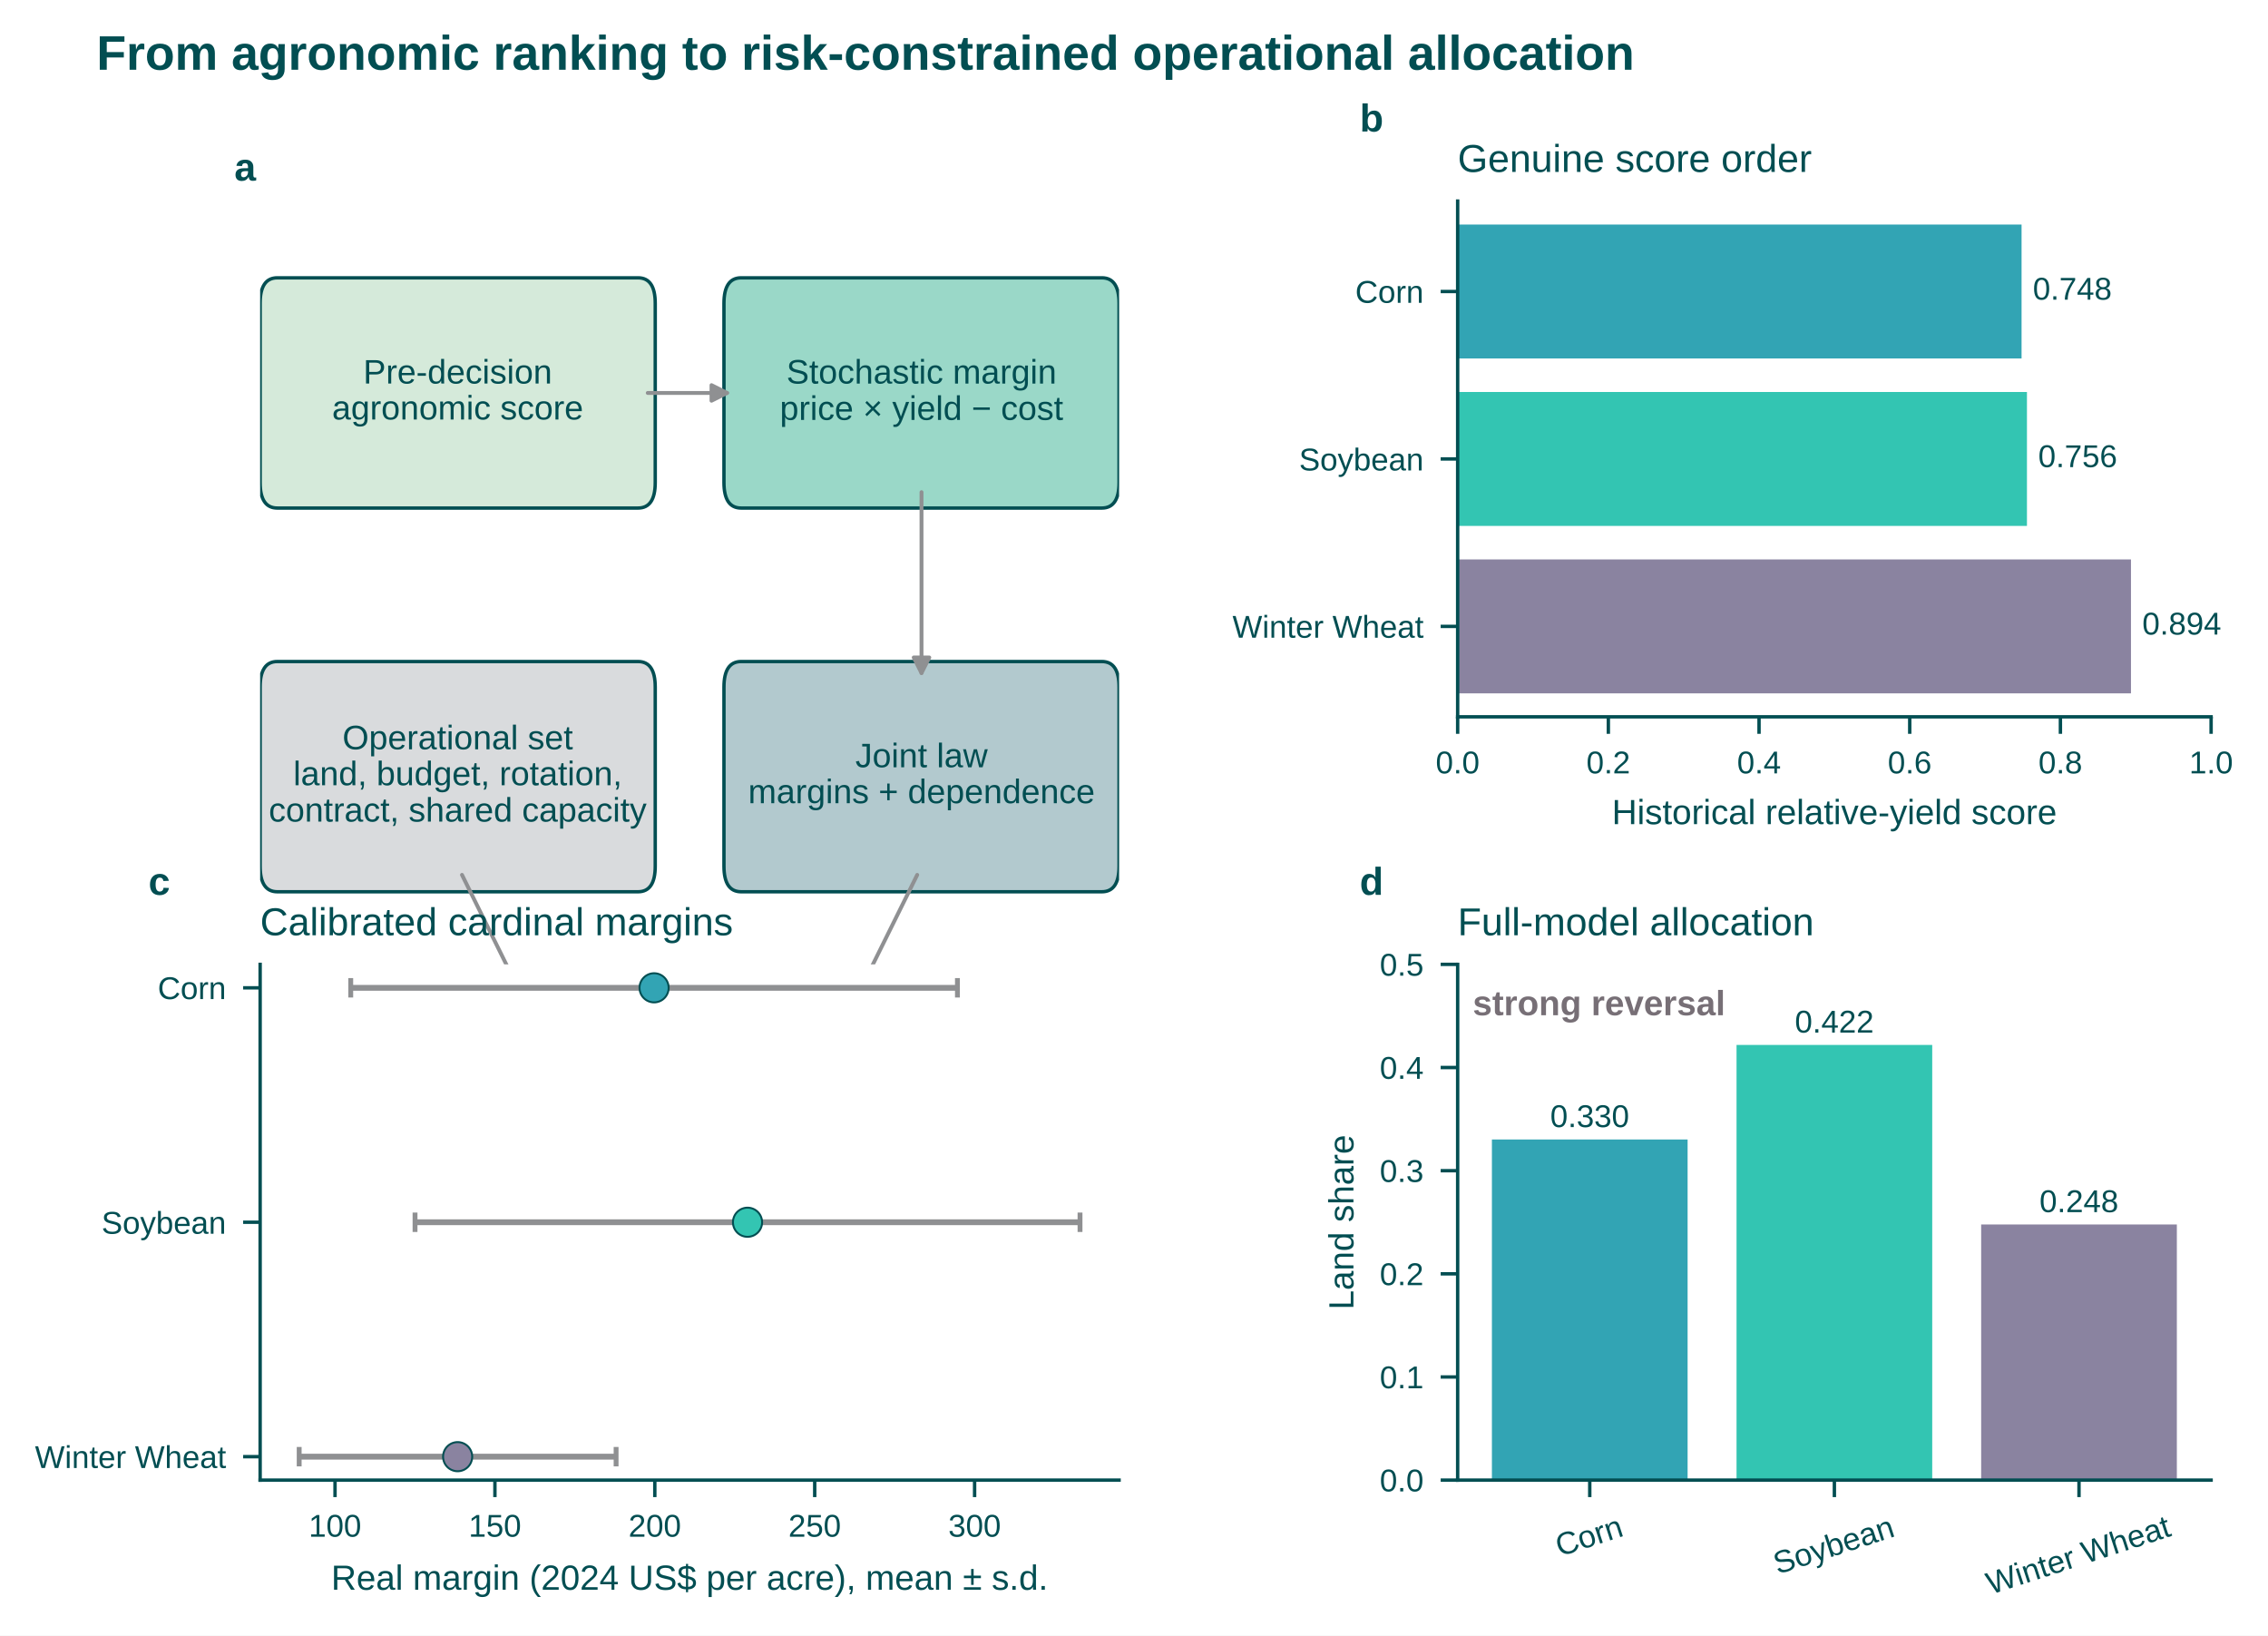
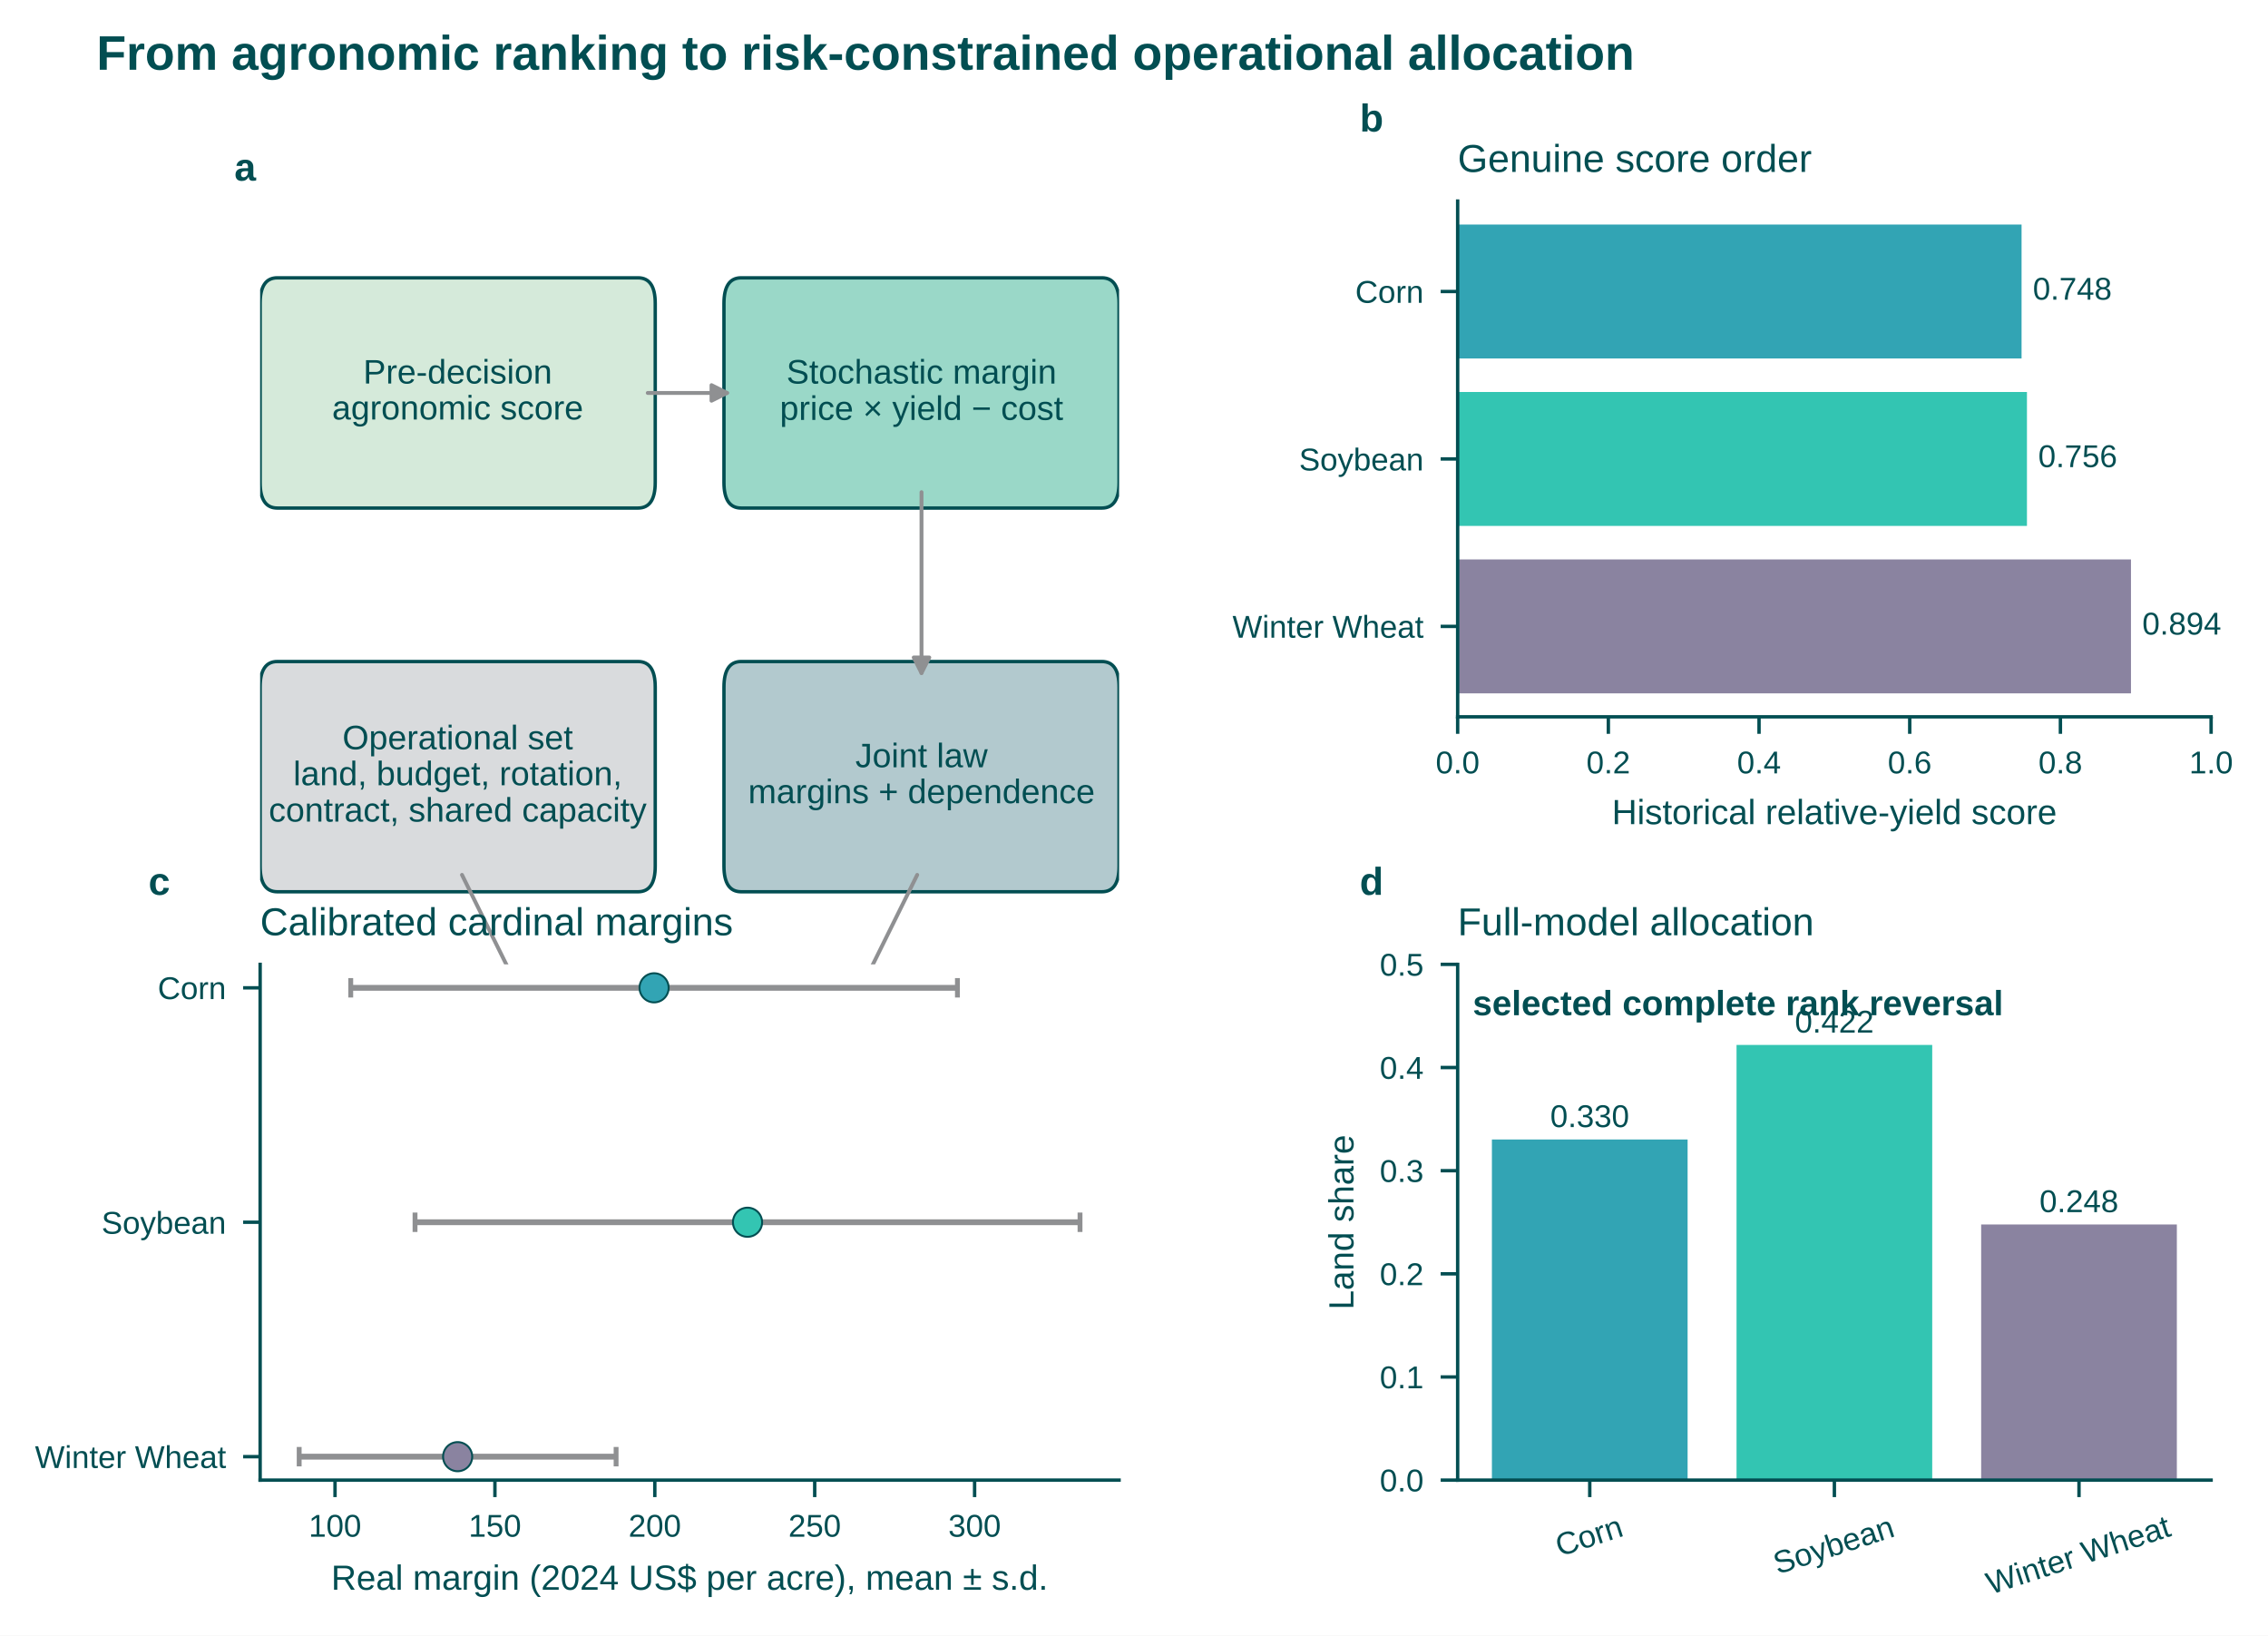
<svg xmlns="http://www.w3.org/2000/svg" xmlns:xlink="http://www.w3.org/1999/xlink" width="467.047pt" height="336.759pt" viewBox="0 0 467.047 336.759" version="1.1">
  <defs>
    <style type="text/css">*{stroke-linejoin: round; stroke-linecap: butt}</style>
  </defs>
  <g id="figure_1">
    <g id="patch_1">
      <path d="M 0 336.759 L 467.047 336.759 L 467.047 0 L 0 0 z " style="fill: #ffffff" />
    </g>
    <g id="axes_1">
      <g id="patch_2">
        <path d="M 57.107 104.602 L 131.396 104.602 Q 134.933 104.602 134.933 99.335 L 134.933 62.467 Q 134.933 57.2 131.396 57.2 L 57.107 57.2 Q 53.57 57.2 53.57 62.467 L 53.57 99.335 Q 53.57 104.602 57.107 104.602 z " clip-path="url(#p654402a224)" style="fill: #d5eada; stroke: #024e52; stroke-width: 0.7; stroke-linejoin: miter" />
      </g>
      <g id="patch_3">
        <path d="M 152.621 104.602 L 226.91 104.602 Q 230.447 104.602 230.447 99.335 L 230.447 62.467 Q 230.447 57.2 226.91 57.2 L 152.621 57.2 Q 149.083 57.2 149.083 62.467 L 149.083 99.335 Q 149.083 104.602 152.621 104.602 z " clip-path="url(#p654402a224)" style="fill: #9ad8c8; stroke: #024e52; stroke-width: 0.7; stroke-linejoin: miter" />
      </g>
      <g id="patch_4">
        <path d="M 152.621 183.604 L 226.91 183.604 Q 230.447 183.604 230.447 178.337 L 230.447 141.469 Q 230.447 136.202 226.91 136.202 L 152.621 136.202 Q 149.083 136.202 149.083 141.469 L 149.083 178.337 Q 149.083 183.604 152.621 183.604 z " clip-path="url(#p654402a224)" style="fill: #b2c9ce; stroke: #024e52; stroke-width: 0.7; stroke-linejoin: miter" />
      </g>
      <g id="patch_5">
        <path d="M 57.107 183.604 L 131.396 183.604 Q 134.933 183.604 134.933 178.337 L 134.933 141.469 Q 134.933 136.202 131.396 136.202 L 57.107 136.202 Q 53.57 136.202 53.57 141.469 L 53.57 178.337 Q 53.57 183.604 57.107 183.604 z " clip-path="url(#p654402a224)" style="fill: #d9dbdd; stroke: #024e52; stroke-width: 0.7; stroke-linejoin: miter" />
      </g>
      <g id="patch_6">
        <path d="M 88.945 275.773 L 191.534 275.773 Q 195.072 275.773 195.072 270.506 L 195.072 228.371 Q 195.072 223.105 191.534 223.105 L 88.945 223.105 Q 85.408 223.105 85.408 228.371 L 85.408 270.506 Q 85.408 275.773 88.945 275.773 z " clip-path="url(#p654402a224)" style="fill: #f3f3f3; stroke: #024e52; stroke-width: 0.7; stroke-linejoin: miter" />
      </g>
      <g id="patch_7">
        <path d="M 133.393 80.901 Q 142.005 80.901 149.722 80.901 " clip-path="url(#p654402a224)" style="fill: none; stroke: #8f9092; stroke-width: 0.8; stroke-linecap: round" />
        <path d="M 146.522 79.301 L 149.722 80.901 L 146.522 82.501 z " clip-path="url(#p654402a224)" style="fill: #8f9092; stroke: #8f9092; stroke-width: 0.8; stroke-linecap: round" />
      </g>
      <g id="patch_8">
        <path d="M 189.765 101.333 Q 189.765 120.399 189.765 138.571 " clip-path="url(#p654402a224)" style="fill: none; stroke: #8f9092; stroke-width: 0.8; stroke-linecap: round" />
        <path d="M 191.365 135.371 L 189.765 138.571 L 188.165 135.371 z " clip-path="url(#p654402a224)" style="fill: #8f9092; stroke: #8f9092; stroke-width: 0.8; stroke-linecap: round" />
      </g>
      <g id="patch_9">
        <path d="M 95.139 180.129 Q 106.633 203.354 117.73 225.777 " clip-path="url(#p654402a224)" style="fill: none; stroke: #8f9092; stroke-width: 0.8; stroke-linecap: round" />
        <path d="M 117.745 222.199 L 117.73 225.777 L 114.877 223.618 z " clip-path="url(#p654402a224)" style="fill: #8f9092; stroke: #8f9092; stroke-width: 0.8; stroke-linecap: round" />
      </g>
      <g id="patch_10">
        <path d="M 188.878 180.129 Q 177.384 203.354 166.287 225.777 " clip-path="url(#p654402a224)" style="fill: none; stroke: #8f9092; stroke-width: 0.8; stroke-linecap: round" />
        <path d="M 169.14 223.618 L 166.287 225.777 L 166.272 222.199 z " clip-path="url(#p654402a224)" style="fill: #8f9092; stroke: #8f9092; stroke-width: 0.8; stroke-linecap: round" />
      </g>
      <g id="text_1">
        <text style="fill: #024e52; font: 700 8px 'Arial', 'DejaVu Sans', 'Liberation Sans', sans-serif; text-anchor: start" x="48.263" y="37.188" transform="rotate(-0 48.26337 37.18785)">a</text>
      </g>
      <g id="text_2">
        <text style="fill: #024e52; font: 7px 'Arial', 'DejaVu Sans', 'Liberation Sans', sans-serif" transform="translate(74.79915 78.96769)">Pre-decision</text>
        <text style="fill: #024e52; font: 7px 'Arial', 'DejaVu Sans', 'Liberation Sans', sans-serif" transform="translate(68.38103 86.3715)">agronomic score</text>
      </g>
      <g id="text_3">
        <text style="fill: #024e52; font: 7px 'Arial', 'DejaVu Sans', 'Liberation Sans', sans-serif" transform="translate(161.9496 78.96933)">Stochastic margin</text>
        <text style="fill: #024e52; font: 7px 'Arial', 'DejaVu Sans', 'Liberation Sans', sans-serif" transform="translate(160.5851 86.45517)">price × yield − cost</text>
      </g>
      <g id="text_4">
        <text style="fill: #024e52; font: 7px 'Arial', 'DejaVu Sans', 'Liberation Sans', sans-serif" transform="translate(176.1487 157.9697)">Joint law</text>
        <text style="fill: #024e52; font: 7px 'Arial', 'DejaVu Sans', 'Liberation Sans', sans-serif" transform="translate(154.062 165.3735)">margins + dependence</text>
      </g>
      <g id="text_5">
        <text style="fill: #024e52; font: 7px 'Arial', 'DejaVu Sans', 'Liberation Sans', sans-serif" transform="translate(70.51712 154.2716)">Operational set</text>
        <text style="fill: #024e52; font: 7px 'Arial', 'DejaVu Sans', 'Liberation Sans', sans-serif" transform="translate(60.3961 161.6754)">land, budget, rotation,</text>
        <text style="fill: #024e52; font: 7px 'Arial', 'DejaVu Sans', 'Liberation Sans', sans-serif" transform="translate(55.34571 169.1613)">contract, shared capacity</text>
      </g>
      <g id="text_6">
        <text style="fill: #024e52; font: 7px 'Arial', 'DejaVu Sans', 'Liberation Sans', sans-serif" transform="translate(102.3095 247.4968)">Expected-profit optimum</text>
        <text style="fill: #024e52; font: 7px 'Arial', 'DejaVu Sans', 'Liberation Sans', sans-serif" transform="translate(100.0361 255.0029)">under a loss-CVaR ceiling</text>
      </g>
    </g>
    <g id="axes_2">
      <g id="patch_11">
        <path d="M 300.174 147.585 L 455.33 147.585 L 455.33 41.4 L 300.174 41.4 z " style="fill: #ffffff" />
      </g>
      <g id="patch_12">
        <path d="M 300.174 46.227 L 416.299 46.227 L 416.299 73.807 L 300.174 73.807 z " clip-path="url(#p7b9327e86a)" style="fill: #32a4b4" />
      </g>
      <g id="patch_13">
        <path d="M 300.174 80.702 L 417.408 80.702 L 417.408 108.283 L 300.174 108.283 z " clip-path="url(#p7b9327e86a)" style="fill: #33c5b2" />
      </g>
      <g id="patch_14">
        <path d="M 300.174 115.178 L 438.83 115.178 L 438.83 142.759 L 300.174 142.759 z " clip-path="url(#p7b9327e86a)" style="fill: #8a83a0" />
      </g>
      <g id="matplotlib.axis_1">
        <g id="xtick_1">
          <g id="line2d_1">
            <defs>
              <path id="m74f8977570" d="M 0 0 L 0 3.5 " style="stroke: #024e52; stroke-width: 0.7" />
            </defs>
            <g>
              <use xlink:href="#m74f8977570" x="300.174" y="147.585" style="fill: #024e52; stroke: #024e52; stroke-width: 0.7" />
            </g>
          </g>
          <g id="text_7">
            <text style="fill: #024e52; font: 6.5px 'Arial', 'DejaVu Sans', 'Liberation Sans', sans-serif; text-anchor: middle" x="300.174" y="159.238" transform="rotate(-0 300.1741 159.2381)">0.0</text>
          </g>
        </g>
        <g id="xtick_2">
          <g id="line2d_2">
            <g>
              <use xlink:href="#m74f8977570" x="331.205" y="147.585" style="fill: #024e52; stroke: #024e52; stroke-width: 0.7" />
            </g>
          </g>
          <g id="text_8">
            <text style="fill: #024e52; font: 6.5px 'Arial', 'DejaVu Sans', 'Liberation Sans', sans-serif; text-anchor: middle" x="331.205" y="159.238" transform="rotate(-0 331.2052 159.2381)">0.2</text>
          </g>
        </g>
        <g id="xtick_3">
          <g id="line2d_3">
            <g>
              <use xlink:href="#m74f8977570" x="362.236" y="147.585" style="fill: #024e52; stroke: #024e52; stroke-width: 0.7" />
            </g>
          </g>
          <g id="text_9">
            <text style="fill: #024e52; font: 6.5px 'Arial', 'DejaVu Sans', 'Liberation Sans', sans-serif; text-anchor: middle" x="362.236" y="159.238" transform="rotate(-0 362.2363 159.2381)">0.4</text>
          </g>
        </g>
        <g id="xtick_4">
          <g id="line2d_4">
            <g>
              <use xlink:href="#m74f8977570" x="393.267" y="147.585" style="fill: #024e52; stroke: #024e52; stroke-width: 0.7" />
            </g>
          </g>
          <g id="text_10">
            <text style="fill: #024e52; font: 6.5px 'Arial', 'DejaVu Sans', 'Liberation Sans', sans-serif; text-anchor: middle" x="393.267" y="159.238" transform="rotate(-0 393.2674 159.2381)">0.6</text>
          </g>
        </g>
        <g id="xtick_5">
          <g id="line2d_5">
            <g>
              <use xlink:href="#m74f8977570" x="424.299" y="147.585" style="fill: #024e52; stroke: #024e52; stroke-width: 0.7" />
            </g>
          </g>
          <g id="text_11">
            <text style="fill: #024e52; font: 6.5px 'Arial', 'DejaVu Sans', 'Liberation Sans', sans-serif; text-anchor: middle" x="424.299" y="159.238" transform="rotate(-0 424.2986 159.2381)">0.8</text>
          </g>
        </g>
        <g id="xtick_6">
          <g id="line2d_6">
            <g>
              <use xlink:href="#m74f8977570" x="455.33" y="147.585" style="fill: #024e52; stroke: #024e52; stroke-width: 0.7" />
            </g>
          </g>
          <g id="text_12">
            <text style="fill: #024e52; font: 6.5px 'Arial', 'DejaVu Sans', 'Liberation Sans', sans-serif; text-anchor: middle" x="455.33" y="159.238" transform="rotate(-0 455.3297 159.2381)">1.0</text>
          </g>
        </g>
        <g id="text_13">
          <text style="fill: #024e52; font: 7.2px 'Arial', 'DejaVu Sans', 'Liberation Sans', sans-serif; text-anchor: middle" x="377.752" y="169.684" transform="rotate(-0 377.7519 169.6836)">Historical relative-yield score</text>
        </g>
      </g>
      <g id="matplotlib.axis_2">
        <g id="ytick_1">
          <g id="line2d_7">
            <defs>
              <path id="me142ab2c95" d="M 0 0 L -3.5 0 " style="stroke: #024e52; stroke-width: 0.7" />
            </defs>
            <g>
              <use xlink:href="#me142ab2c95" x="300.174" y="60.017" style="fill: #024e52; stroke: #024e52; stroke-width: 0.7" />
            </g>
          </g>
          <g id="text_14">
            <text style="fill: #024e52; font: 6.5px 'Arial', 'DejaVu Sans', 'Liberation Sans', sans-serif; text-anchor: end" x="293.174" y="62.343" transform="rotate(-0 293.1741 62.34322)">Corn</text>
          </g>
        </g>
        <g id="ytick_2">
          <g id="line2d_8">
            <g>
              <use xlink:href="#me142ab2c95" x="300.174" y="94.493" style="fill: #024e52; stroke: #024e52; stroke-width: 0.7" />
            </g>
          </g>
          <g id="text_15">
            <text style="fill: #024e52; font: 6.5px 'Arial', 'DejaVu Sans', 'Liberation Sans', sans-serif; text-anchor: end" x="293.174" y="96.859" transform="rotate(-0 293.1741 96.85864)">Soybean</text>
          </g>
        </g>
        <g id="ytick_3">
          <g id="line2d_9">
            <g>
              <use xlink:href="#me142ab2c95" x="300.174" y="128.969" style="fill: #024e52; stroke: #024e52; stroke-width: 0.7" />
            </g>
          </g>
          <g id="text_16">
            <text style="fill: #024e52; font: 6.5px 'Arial', 'DejaVu Sans', 'Liberation Sans', sans-serif; text-anchor: end" x="293.174" y="131.295" transform="rotate(-0 293.1741 131.2948)">Winter Wheat</text>
          </g>
        </g>
      </g>
      <g id="patch_15">
        <path d="M 300.174 147.585 L 300.174 41.4 " style="fill: none; stroke: #024e52; stroke-width: 0.7; stroke-linejoin: miter; stroke-linecap: square" />
      </g>
      <g id="patch_16">
        <path d="M 300.174 147.585 L 455.33 147.585 " style="fill: none; stroke: #024e52; stroke-width: 0.7; stroke-linejoin: miter; stroke-linecap: square" />
      </g>
      <g id="text_17">
        <text style="fill: #024e52; font: 700 8px 'Arial', 'DejaVu Sans', 'Liberation Sans', sans-serif; text-anchor: start" x="280.004" y="27.079" transform="rotate(-0 280.0038 27.07899)">b</text>
      </g>
      <g id="text_18">
        <text style="fill: #024e52; font: 6.5px 'Arial', 'DejaVu Sans', 'Liberation Sans', sans-serif; text-anchor: start" x="418.627" y="61.697" transform="rotate(-0 418.6267 61.69729)">0.748</text>
      </g>
      <g id="text_19">
        <text style="fill: #024e52; font: 6.5px 'Arial', 'DejaVu Sans', 'Liberation Sans', sans-serif; text-anchor: start" x="419.736" y="96.173" transform="rotate(-0 419.7356 96.17309)">0.756</text>
      </g>
      <g id="text_20">
        <text style="fill: #024e52; font: 6.5px 'Arial', 'DejaVu Sans', 'Liberation Sans', sans-serif; text-anchor: start" x="441.157" y="130.649" transform="rotate(-0 441.1574 130.6489)">0.894</text>
      </g>
      <g id="text_21">
        <text style="fill: #024e52; font: 8px 'Arial', 'DejaVu Sans', 'Liberation Sans', sans-serif; text-anchor: start" x="300.174" y="35.4" transform="rotate(-0 300.1741 35.4)">Genuine score order</text>
      </g>
    </g>
    <g id="axes_3">
      <g id="patch_17">
        <path d="M 53.57 304.74 L 230.447 304.74 L 230.447 198.555 L 53.57 198.555 z " style="fill: #ffffff" />
      </g>
      <g id="matplotlib.axis_3">
        <g id="xtick_7">
          <g id="line2d_10">
            <g>
              <use xlink:href="#m74f8977570" x="68.991" y="304.74" style="fill: #024e52; stroke: #024e52; stroke-width: 0.7" />
            </g>
          </g>
          <g id="text_22">
            <text style="fill: #024e52; font: 6.5px 'Arial', 'DejaVu Sans', 'Liberation Sans', sans-serif; text-anchor: middle" x="68.991" y="316.393" transform="rotate(-0 68.99092 316.3926)">100</text>
          </g>
        </g>
        <g id="xtick_8">
          <g id="line2d_11">
            <g>
              <use xlink:href="#m74f8977570" x="101.918" y="304.74" style="fill: #024e52; stroke: #024e52; stroke-width: 0.7" />
            </g>
          </g>
          <g id="text_23">
            <text style="fill: #024e52; font: 6.5px 'Arial', 'DejaVu Sans', 'Liberation Sans', sans-serif; text-anchor: middle" x="101.918" y="316.393" transform="rotate(-0 101.918 316.3926)">150</text>
          </g>
        </g>
        <g id="xtick_9">
          <g id="line2d_12">
            <g>
              <use xlink:href="#m74f8977570" x="134.845" y="304.74" style="fill: #024e52; stroke: #024e52; stroke-width: 0.7" />
            </g>
          </g>
          <g id="text_24">
            <text style="fill: #024e52; font: 6.5px 'Arial', 'DejaVu Sans', 'Liberation Sans', sans-serif; text-anchor: middle" x="134.845" y="316.393" transform="rotate(-0 134.8451 316.3926)">200</text>
          </g>
        </g>
        <g id="xtick_10">
          <g id="line2d_13">
            <g>
              <use xlink:href="#m74f8977570" x="167.772" y="304.74" style="fill: #024e52; stroke: #024e52; stroke-width: 0.7" />
            </g>
          </g>
          <g id="text_25">
            <text style="fill: #024e52; font: 6.5px 'Arial', 'DejaVu Sans', 'Liberation Sans', sans-serif; text-anchor: middle" x="167.772" y="316.393" transform="rotate(-0 167.7722 316.3926)">250</text>
          </g>
        </g>
        <g id="xtick_11">
          <g id="line2d_14">
            <g>
              <use xlink:href="#m74f8977570" x="200.699" y="304.74" style="fill: #024e52; stroke: #024e52; stroke-width: 0.7" />
            </g>
          </g>
          <g id="text_26">
            <text style="fill: #024e52; font: 6.5px 'Arial', 'DejaVu Sans', 'Liberation Sans', sans-serif; text-anchor: middle" x="200.699" y="316.393" transform="rotate(-0 200.6993 316.3926)">300</text>
          </g>
        </g>
        <g id="text_27">
          <text style="fill: #024e52; font: 7.2px 'Arial', 'DejaVu Sans', 'Liberation Sans', sans-serif; text-anchor: middle" x="142.008" y="327.313" transform="rotate(-0 142.0084 327.3128)">Real margin (2024 US$ per acre), mean ± s.d.</text>
        </g>
      </g>
      <g id="matplotlib.axis_4">
        <g id="ytick_4">
          <g id="line2d_15">
            <g>
              <use xlink:href="#me142ab2c95" x="53.57" y="203.381" style="fill: #024e52; stroke: #024e52; stroke-width: 0.7" />
            </g>
          </g>
          <g id="text_28">
            <text style="fill: #024e52; font: 6.5px 'Arial', 'DejaVu Sans', 'Liberation Sans', sans-serif; text-anchor: end" x="46.57" y="205.707" transform="rotate(-0 46.56969 205.7074)">Corn</text>
          </g>
        </g>
        <g id="ytick_5">
          <g id="line2d_16">
            <g>
              <use xlink:href="#me142ab2c95" x="53.57" y="251.647" style="fill: #024e52; stroke: #024e52; stroke-width: 0.7" />
            </g>
          </g>
          <g id="text_29">
            <text style="fill: #024e52; font: 6.5px 'Arial', 'DejaVu Sans', 'Liberation Sans', sans-serif; text-anchor: end" x="46.57" y="254.013" transform="rotate(-0 46.56969 254.0132)">Soybean</text>
          </g>
        </g>
        <g id="ytick_6">
          <g id="line2d_17">
            <g>
              <use xlink:href="#me142ab2c95" x="53.57" y="299.913" style="fill: #024e52; stroke: #024e52; stroke-width: 0.7" />
            </g>
          </g>
          <g id="text_30">
            <text style="fill: #024e52; font: 6.5px 'Arial', 'DejaVu Sans', 'Liberation Sans', sans-serif; text-anchor: end" x="46.57" y="302.24" transform="rotate(-0 46.56969 302.2397)">Winter Wheat</text>
          </g>
        </g>
      </g>
      <g id="LineCollection_1">
        <path d="M 72.227 203.381 L 197.164 203.381 " clip-path="url(#p4cb6165590)" style="fill: none; stroke: #8f9092; stroke-width: 1.2" />
        <path d="M 85.467 251.647 L 222.407 251.647 " clip-path="url(#p4cb6165590)" style="fill: none; stroke: #8f9092; stroke-width: 1.2" />
        <path d="M 61.61 299.913 L 126.872 299.913 " clip-path="url(#p4cb6165590)" style="fill: none; stroke: #8f9092; stroke-width: 1.2" />
      </g>
      <g id="line2d_18">
        <defs>
          <path id="m14e9b56ca5" d="M 0 2 L 0 -2 " style="stroke: #8f9092" />
        </defs>
        <g clip-path="url(#p4cb6165590)">
          <use xlink:href="#m14e9b56ca5" x="72.227" y="203.381" style="fill: #8f9092; stroke: #8f9092" />
          <use xlink:href="#m14e9b56ca5" x="85.467" y="251.647" style="fill: #8f9092; stroke: #8f9092" />
          <use xlink:href="#m14e9b56ca5" x="61.61" y="299.913" style="fill: #8f9092; stroke: #8f9092" />
        </g>
      </g>
      <g id="line2d_19">
        <g clip-path="url(#p4cb6165590)">
          <use xlink:href="#m14e9b56ca5" x="197.164" y="203.381" style="fill: #8f9092; stroke: #8f9092" />
          <use xlink:href="#m14e9b56ca5" x="222.407" y="251.647" style="fill: #8f9092; stroke: #8f9092" />
          <use xlink:href="#m14e9b56ca5" x="126.872" y="299.913" style="fill: #8f9092; stroke: #8f9092" />
        </g>
      </g>
      <g id="patch_18">
        <path d="M 53.57 304.74 L 53.57 198.555 " style="fill: none; stroke: #024e52; stroke-width: 0.7; stroke-linejoin: miter; stroke-linecap: square" />
      </g>
      <g id="patch_19">
        <path d="M 53.57 304.74 L 230.447 304.74 " style="fill: none; stroke: #024e52; stroke-width: 0.7; stroke-linejoin: miter; stroke-linecap: square" />
      </g>
      <g id="text_31">
        <text style="fill: #024e52; font: 700 8px 'Arial', 'DejaVu Sans', 'Liberation Sans', sans-serif; text-anchor: start" x="30.576" y="184.234" transform="rotate(-0 30.57562 184.2335)">c</text>
      </g>
      <g id="PathCollection_1">
        <defs>
          <path id="m9a0bd3a5e3" d="M 0 3 C 0.796 3 1.559 2.684 2.121 2.121 C 2.684 1.559 3 0.796 3 0 C 3 -0.796 2.684 -1.559 2.121 -2.121 C 1.559 -2.684 0.796 -3 0 -3 C -0.796 -3 -1.559 -2.684 -2.121 -2.121 C -2.684 -1.559 -3 -0.796 -3 0 C -3 0.796 -2.684 1.559 -2.121 2.121 C -1.559 2.684 -0.796 3 0 3 z " style="stroke: #024e52; stroke-width: 0.4" />
        </defs>
        <g clip-path="url(#p4cb6165590)">
          <use xlink:href="#m9a0bd3a5e3" x="134.696" y="203.381" style="fill: #32a4b4; stroke: #024e52; stroke-width: 0.4" />
        </g>
      </g>
      <g id="PathCollection_2">
        <defs>
          <path id="m378d36d97f" d="M 0 3 C 0.796 3 1.559 2.684 2.121 2.121 C 2.684 1.559 3 0.796 3 0 C 3 -0.796 2.684 -1.559 2.121 -2.121 C 1.559 -2.684 0.796 -3 0 -3 C -0.796 -3 -1.559 -2.684 -2.121 -2.121 C -2.684 -1.559 -3 -0.796 -3 0 C -3 0.796 -2.684 1.559 -2.121 2.121 C -1.559 2.684 -0.796 3 0 3 z " style="stroke: #024e52; stroke-width: 0.4" />
        </defs>
        <g clip-path="url(#p4cb6165590)">
          <use xlink:href="#m378d36d97f" x="153.937" y="251.647" style="fill: #33c5b2; stroke: #024e52; stroke-width: 0.4" />
        </g>
      </g>
      <g id="PathCollection_3">
        <defs>
          <path id="ma51f33fe05" d="M 0 3 C 0.796 3 1.559 2.684 2.121 2.121 C 2.684 1.559 3 0.796 3 0 C 3 -0.796 2.684 -1.559 2.121 -2.121 C 1.559 -2.684 0.796 -3 0 -3 C -0.796 -3 -1.559 -2.684 -2.121 -2.121 C -2.684 -1.559 -3 -0.796 -3 0 C -3 0.796 -2.684 1.559 -2.121 2.121 C -1.559 2.684 -0.796 3 0 3 z " style="stroke: #024e52; stroke-width: 0.4" />
        </defs>
        <g clip-path="url(#p4cb6165590)">
          <use xlink:href="#ma51f33fe05" x="94.241" y="299.913" style="fill: #8a83a0; stroke: #024e52; stroke-width: 0.4" />
        </g>
      </g>
      <g id="text_32">
        <text style="fill: #024e52; font: 8px 'Arial', 'DejaVu Sans', 'Liberation Sans', sans-serif; text-anchor: start" x="53.57" y="192.555" transform="rotate(-0 53.56969 192.5545)">Calibrated cardinal margins</text>
      </g>
    </g>
    <g id="axes_4">
      <g id="patch_20">
        <path d="M 300.174 304.74 L 455.33 304.74 L 455.33 198.555 L 300.174 198.555 z " style="fill: #ffffff" />
      </g>
      <g id="patch_21">
        <path d="M 307.227 304.74 L 347.527 304.74 L 347.527 234.601 L 307.227 234.601 z " clip-path="url(#p95fc1dae32)" style="fill: #32a4b4" />
      </g>
      <g id="patch_22">
        <path d="M 357.602 304.74 L 397.902 304.74 L 397.902 215.14 L 357.602 215.14 z " clip-path="url(#p95fc1dae32)" style="fill: #33c5b2" />
      </g>
      <g id="patch_23">
        <path d="M 407.977 304.74 L 448.277 304.74 L 448.277 252.108 L 407.977 252.108 z " clip-path="url(#p95fc1dae32)" style="fill: #8a83a0" />
      </g>
      <g id="matplotlib.axis_5">
        <g id="xtick_12">
          <g id="line2d_20">
            <g>
              <use xlink:href="#m74f8977570" x="327.377" y="304.74" style="fill: #024e52; stroke: #024e52; stroke-width: 0.7" />
            </g>
          </g>
          <g id="text_33">
            <text style="fill: #024e52; font: 6.5px 'Arial', 'DejaVu Sans', 'Liberation Sans', sans-serif" transform="translate(321.1968 320.5182) rotate(-18)">Corn</text>
          </g>
        </g>
        <g id="xtick_13">
          <g id="line2d_21">
            <g>
              <use xlink:href="#m74f8977570" x="377.752" y="304.74" style="fill: #024e52; stroke: #024e52; stroke-width: 0.7" />
            </g>
          </g>
          <g id="text_34">
            <text style="fill: #024e52; font: 6.5px 'Arial', 'DejaVu Sans', 'Liberation Sans', sans-serif" transform="translate(366.0701 324.1692) rotate(-18)">Soybean</text>
          </g>
        </g>
        <g id="xtick_14">
          <g id="line2d_22">
            <g>
              <use xlink:href="#m74f8977570" x="428.127" y="304.74" style="fill: #024e52; stroke: #024e52; stroke-width: 0.7" />
            </g>
          </g>
          <g id="text_35">
            <text style="fill: #024e52; font: 6.5px 'Arial', 'DejaVu Sans', 'Liberation Sans', sans-serif" transform="translate(409.9249 328.3308) rotate(-18)">Winter Wheat</text>
          </g>
        </g>
      </g>
      <g id="matplotlib.axis_6">
        <g id="ytick_7">
          <g id="line2d_23">
            <g>
              <use xlink:href="#me142ab2c95" x="300.174" y="304.74" style="fill: #024e52; stroke: #024e52; stroke-width: 0.7" />
            </g>
          </g>
          <g id="text_36">
            <text style="fill: #024e52; font: 6.5px 'Arial', 'DejaVu Sans', 'Liberation Sans', sans-serif; text-anchor: end" x="293.174" y="307.066" transform="rotate(-0 293.1741 307.0663)">0.0</text>
          </g>
        </g>
        <g id="ytick_8">
          <g id="line2d_24">
            <g>
              <use xlink:href="#me142ab2c95" x="300.174" y="283.503" style="fill: #024e52; stroke: #024e52; stroke-width: 0.7" />
            </g>
          </g>
          <g id="text_37">
            <text style="fill: #024e52; font: 6.5px 'Arial', 'DejaVu Sans', 'Liberation Sans', sans-serif; text-anchor: end" x="293.174" y="285.829" transform="rotate(-0 293.1741 285.8292)">0.1</text>
          </g>
        </g>
        <g id="ytick_9">
          <g id="line2d_25">
            <g>
              <use xlink:href="#me142ab2c95" x="300.174" y="262.266" style="fill: #024e52; stroke: #024e52; stroke-width: 0.7" />
            </g>
          </g>
          <g id="text_38">
            <text style="fill: #024e52; font: 6.5px 'Arial', 'DejaVu Sans', 'Liberation Sans', sans-serif; text-anchor: end" x="293.174" y="264.592" transform="rotate(-0 293.1741 264.5921)">0.2</text>
          </g>
        </g>
        <g id="ytick_10">
          <g id="line2d_26">
            <g>
              <use xlink:href="#me142ab2c95" x="300.174" y="241.029" style="fill: #024e52; stroke: #024e52; stroke-width: 0.7" />
            </g>
          </g>
          <g id="text_39">
            <text style="fill: #024e52; font: 6.5px 'Arial', 'DejaVu Sans', 'Liberation Sans', sans-serif; text-anchor: end" x="293.174" y="243.355" transform="rotate(-0 293.1741 243.355)">0.3</text>
          </g>
        </g>
        <g id="ytick_11">
          <g id="line2d_27">
            <g>
              <use xlink:href="#me142ab2c95" x="300.174" y="219.792" style="fill: #024e52; stroke: #024e52; stroke-width: 0.7" />
            </g>
          </g>
          <g id="text_40">
            <text style="fill: #024e52; font: 6.5px 'Arial', 'DejaVu Sans', 'Liberation Sans', sans-serif; text-anchor: end" x="293.174" y="222.118" transform="rotate(-0 293.1741 222.1179)">0.4</text>
          </g>
        </g>
        <g id="ytick_12">
          <g id="line2d_28">
            <g>
              <use xlink:href="#me142ab2c95" x="300.174" y="198.555" style="fill: #024e52; stroke: #024e52; stroke-width: 0.7" />
            </g>
          </g>
          <g id="text_41">
            <text style="fill: #024e52; font: 6.5px 'Arial', 'DejaVu Sans', 'Liberation Sans', sans-serif; text-anchor: end" x="293.174" y="200.881" transform="rotate(-0 293.1741 200.8808)">0.5</text>
          </g>
        </g>
        <g id="text_42">
          <text style="fill: #024e52; font: 7.2px 'Arial', 'DejaVu Sans', 'Liberation Sans', sans-serif; text-anchor: middle" x="278.708" y="251.647" transform="rotate(-90 278.7081 251.6473)">Land share</text>
        </g>
      </g>
      <g id="patch_24">
        <path d="M 300.174 304.74 L 300.174 198.555 " style="fill: none; stroke: #024e52; stroke-width: 0.7; stroke-linejoin: miter; stroke-linecap: square" />
      </g>
      <g id="patch_25">
        <path d="M 300.174 304.74 L 455.33 304.74 " style="fill: none; stroke: #024e52; stroke-width: 0.7; stroke-linejoin: miter; stroke-linecap: square" />
      </g>
      <g id="text_43">
        <text style="fill: #024e52; font: 700 8px 'Arial', 'DejaVu Sans', 'Liberation Sans', sans-serif; text-anchor: start" x="280.004" y="184.234" transform="rotate(-0 280.0038 184.2335)">d</text>
      </g>
      <g id="text_44">
        <text style="fill: #024e52; font: 6.5px 'Arial', 'DejaVu Sans', 'Liberation Sans', sans-serif; text-anchor: middle" x="327.377" y="232.053" transform="rotate(-0 327.3767 232.0529)">0.330</text>
      </g>
      <g id="text_45">
        <text style="fill: #024e52; font: 6.5px 'Arial', 'DejaVu Sans', 'Liberation Sans', sans-serif; text-anchor: middle" x="377.752" y="212.591" transform="rotate(-0 377.7519 212.5914)">0.422</text>
      </g>
      <g id="text_46">
        <text style="fill: #024e52; font: 6.5px 'Arial', 'DejaVu Sans', 'Liberation Sans', sans-serif; text-anchor: middle" x="428.127" y="249.559" transform="rotate(-0 428.1271 249.5594)">0.248</text>
      </g>
      <g id="text_47">
-         <text style="fill: #776f76; font: 700 7.2px 'Arial', 'DejaVu Sans', 'Liberation Sans', sans-serif; text-anchor: start" x="303.277" y="209.017" transform="rotate(-0 303.2772 209.0174)">strong reversal</text>
+         <text style="fill: #024e52; font: 700 7.2px 'Arial', 'DejaVu Sans', 'Liberation Sans', sans-serif; text-anchor: start" x="303.277" y="209.017" transform="rotate(-0 303.2772 209.0174)">selected complete rank reversal</text>
      </g>
      <g id="text_48">
        <text style="fill: #024e52; font: 8px 'Arial', 'DejaVu Sans', 'Liberation Sans', sans-serif; text-anchor: start" x="300.174" y="192.555" transform="rotate(-0 300.1741 192.5545)">Full-model allocation</text>
      </g>
    </g>
    <g id="text_49">
      <text style="fill: #024e52; font: 700 10px 'Arial', 'DejaVu Sans', 'Liberation Sans', sans-serif; text-anchor: start" x="19.874" y="14.358" transform="rotate(-0 19.87369 14.35781)">From agronomic ranking to risk-constrained operational allocation</text>
    </g>
  </g>
  <defs>
    <clipPath id="p654402a224">
      <rect x="53.57" y="41.4" width="176.877" height="263.34" />
    </clipPath>
    <clipPath id="p7b9327e86a">
      <rect x="300.174" y="41.4" width="155.156" height="106.185" />
    </clipPath>
    <clipPath id="p4cb6165590">
      <rect x="53.57" y="198.555" width="176.877" height="106.185" />
    </clipPath>
    <clipPath id="p95fc1dae32">
      <rect x="300.174" y="198.555" width="155.156" height="106.185" />
    </clipPath>
  </defs>
</svg>
